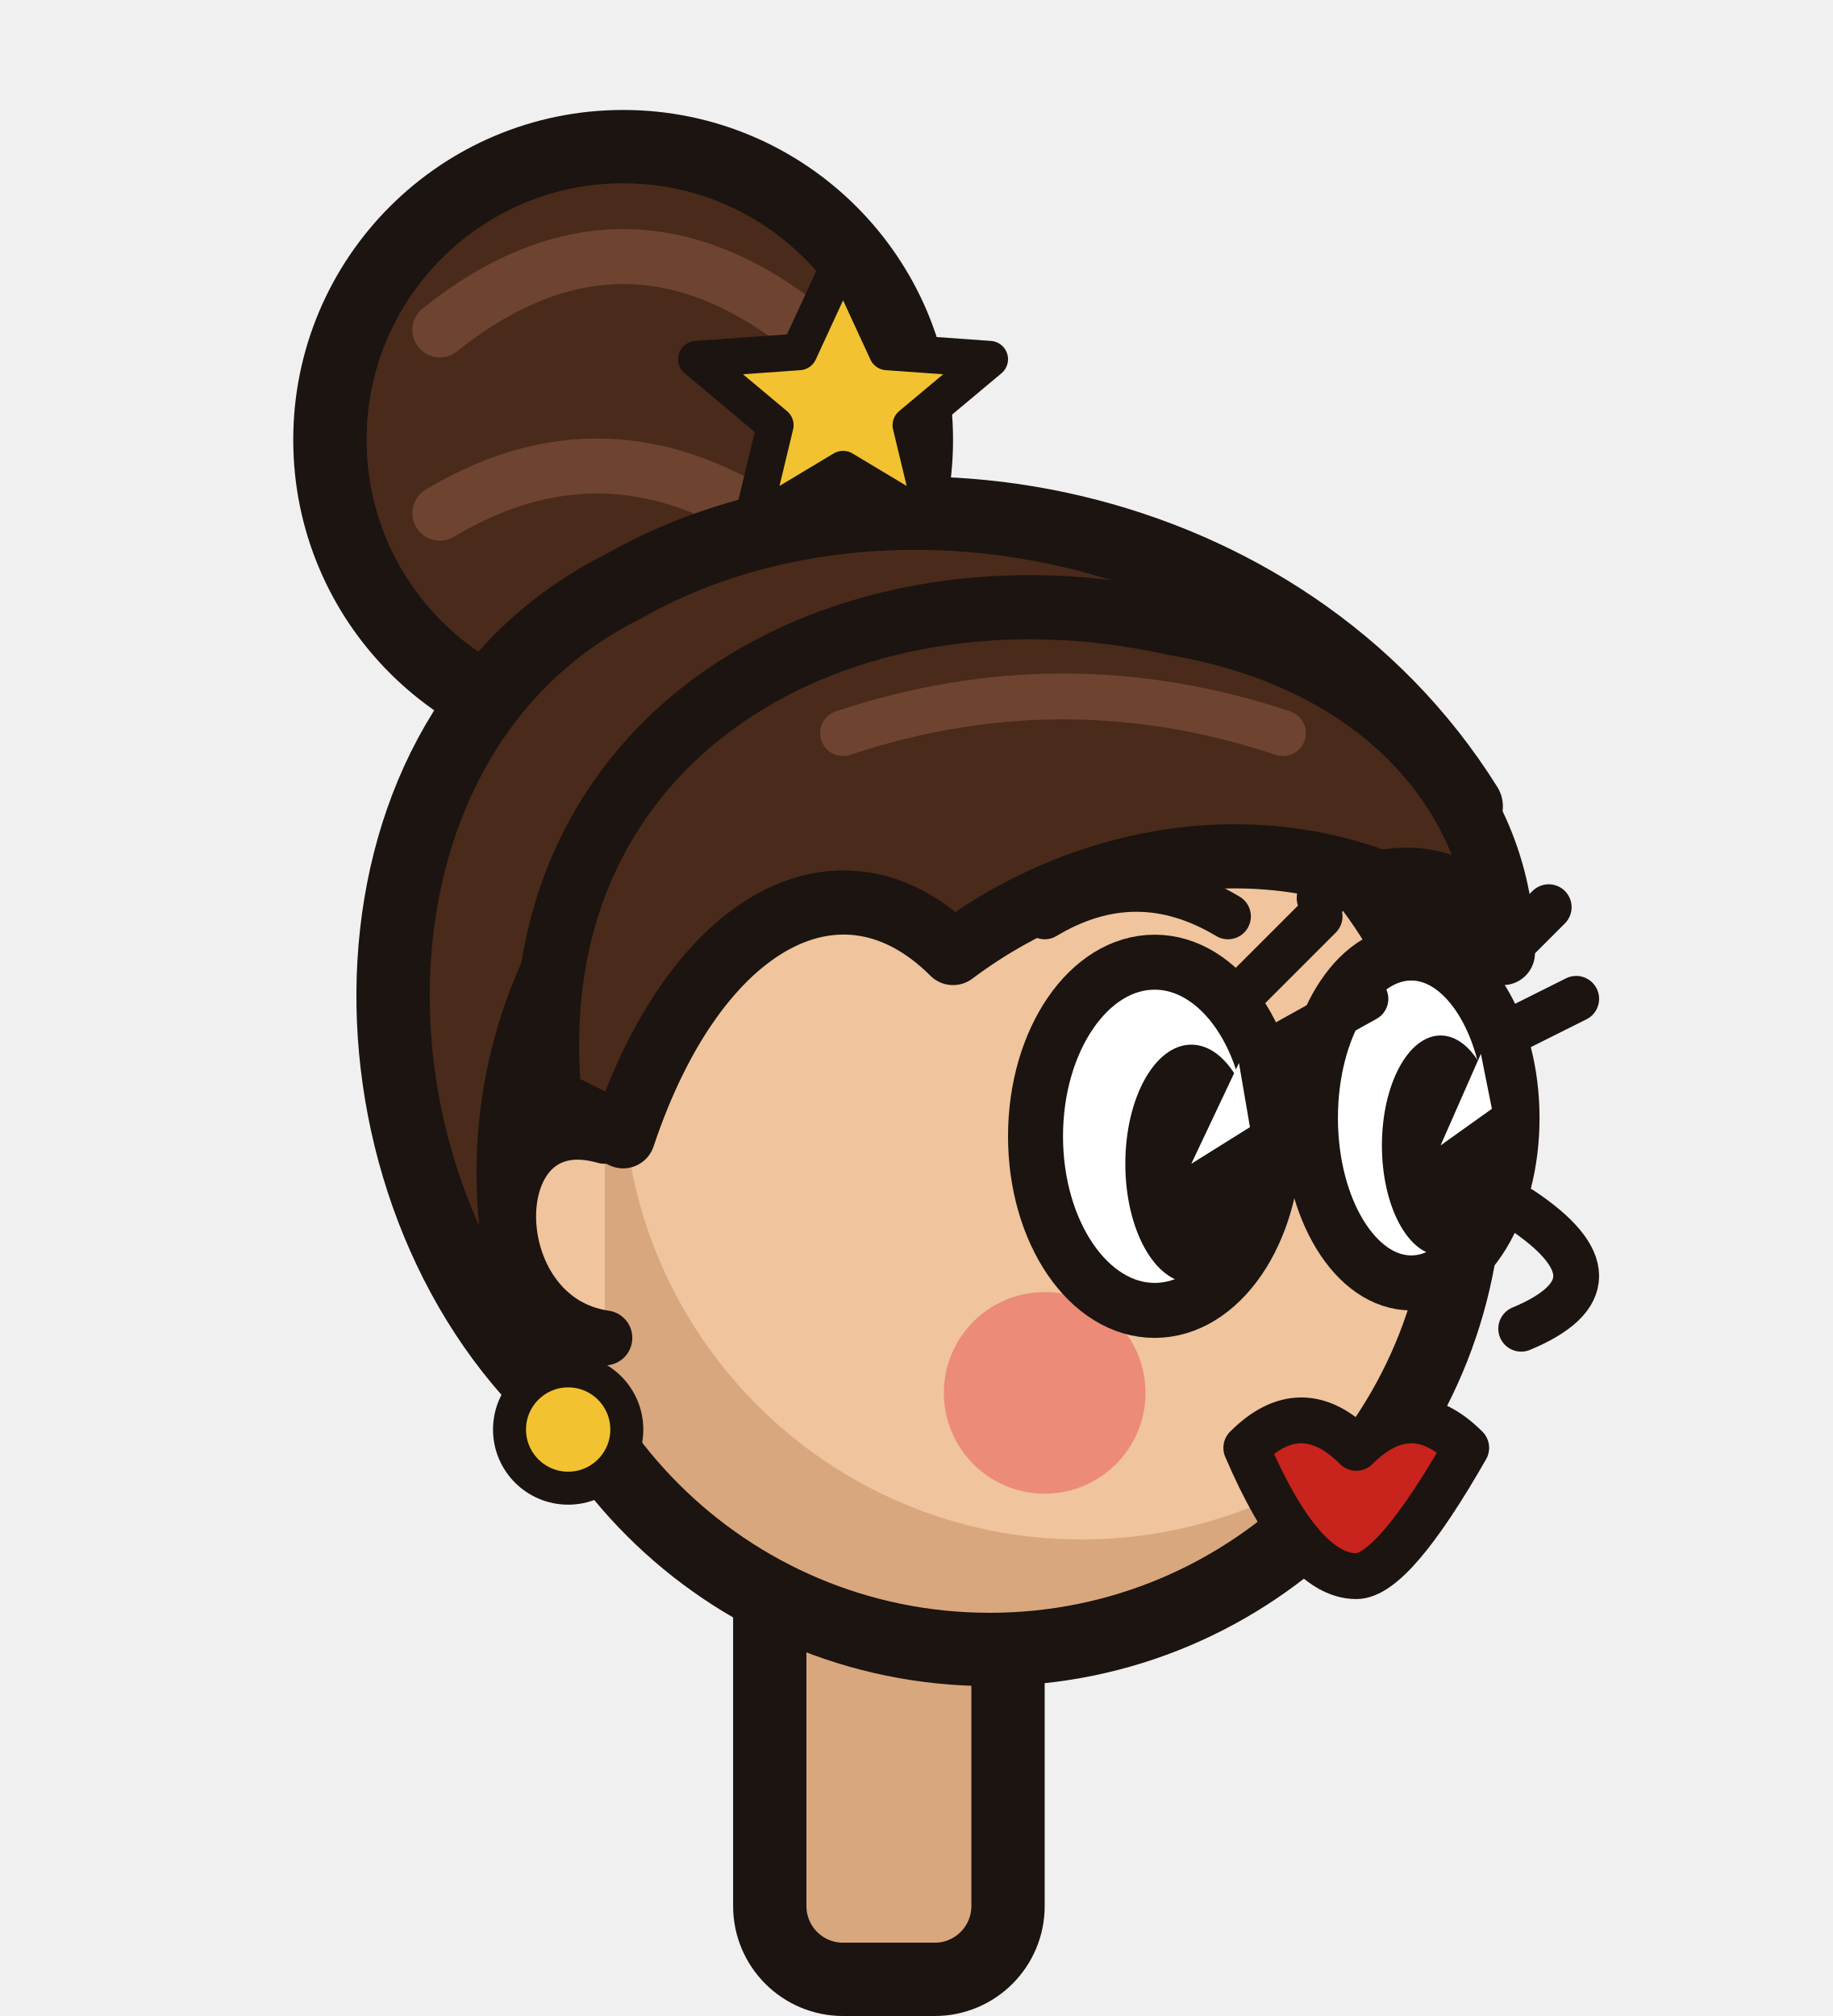
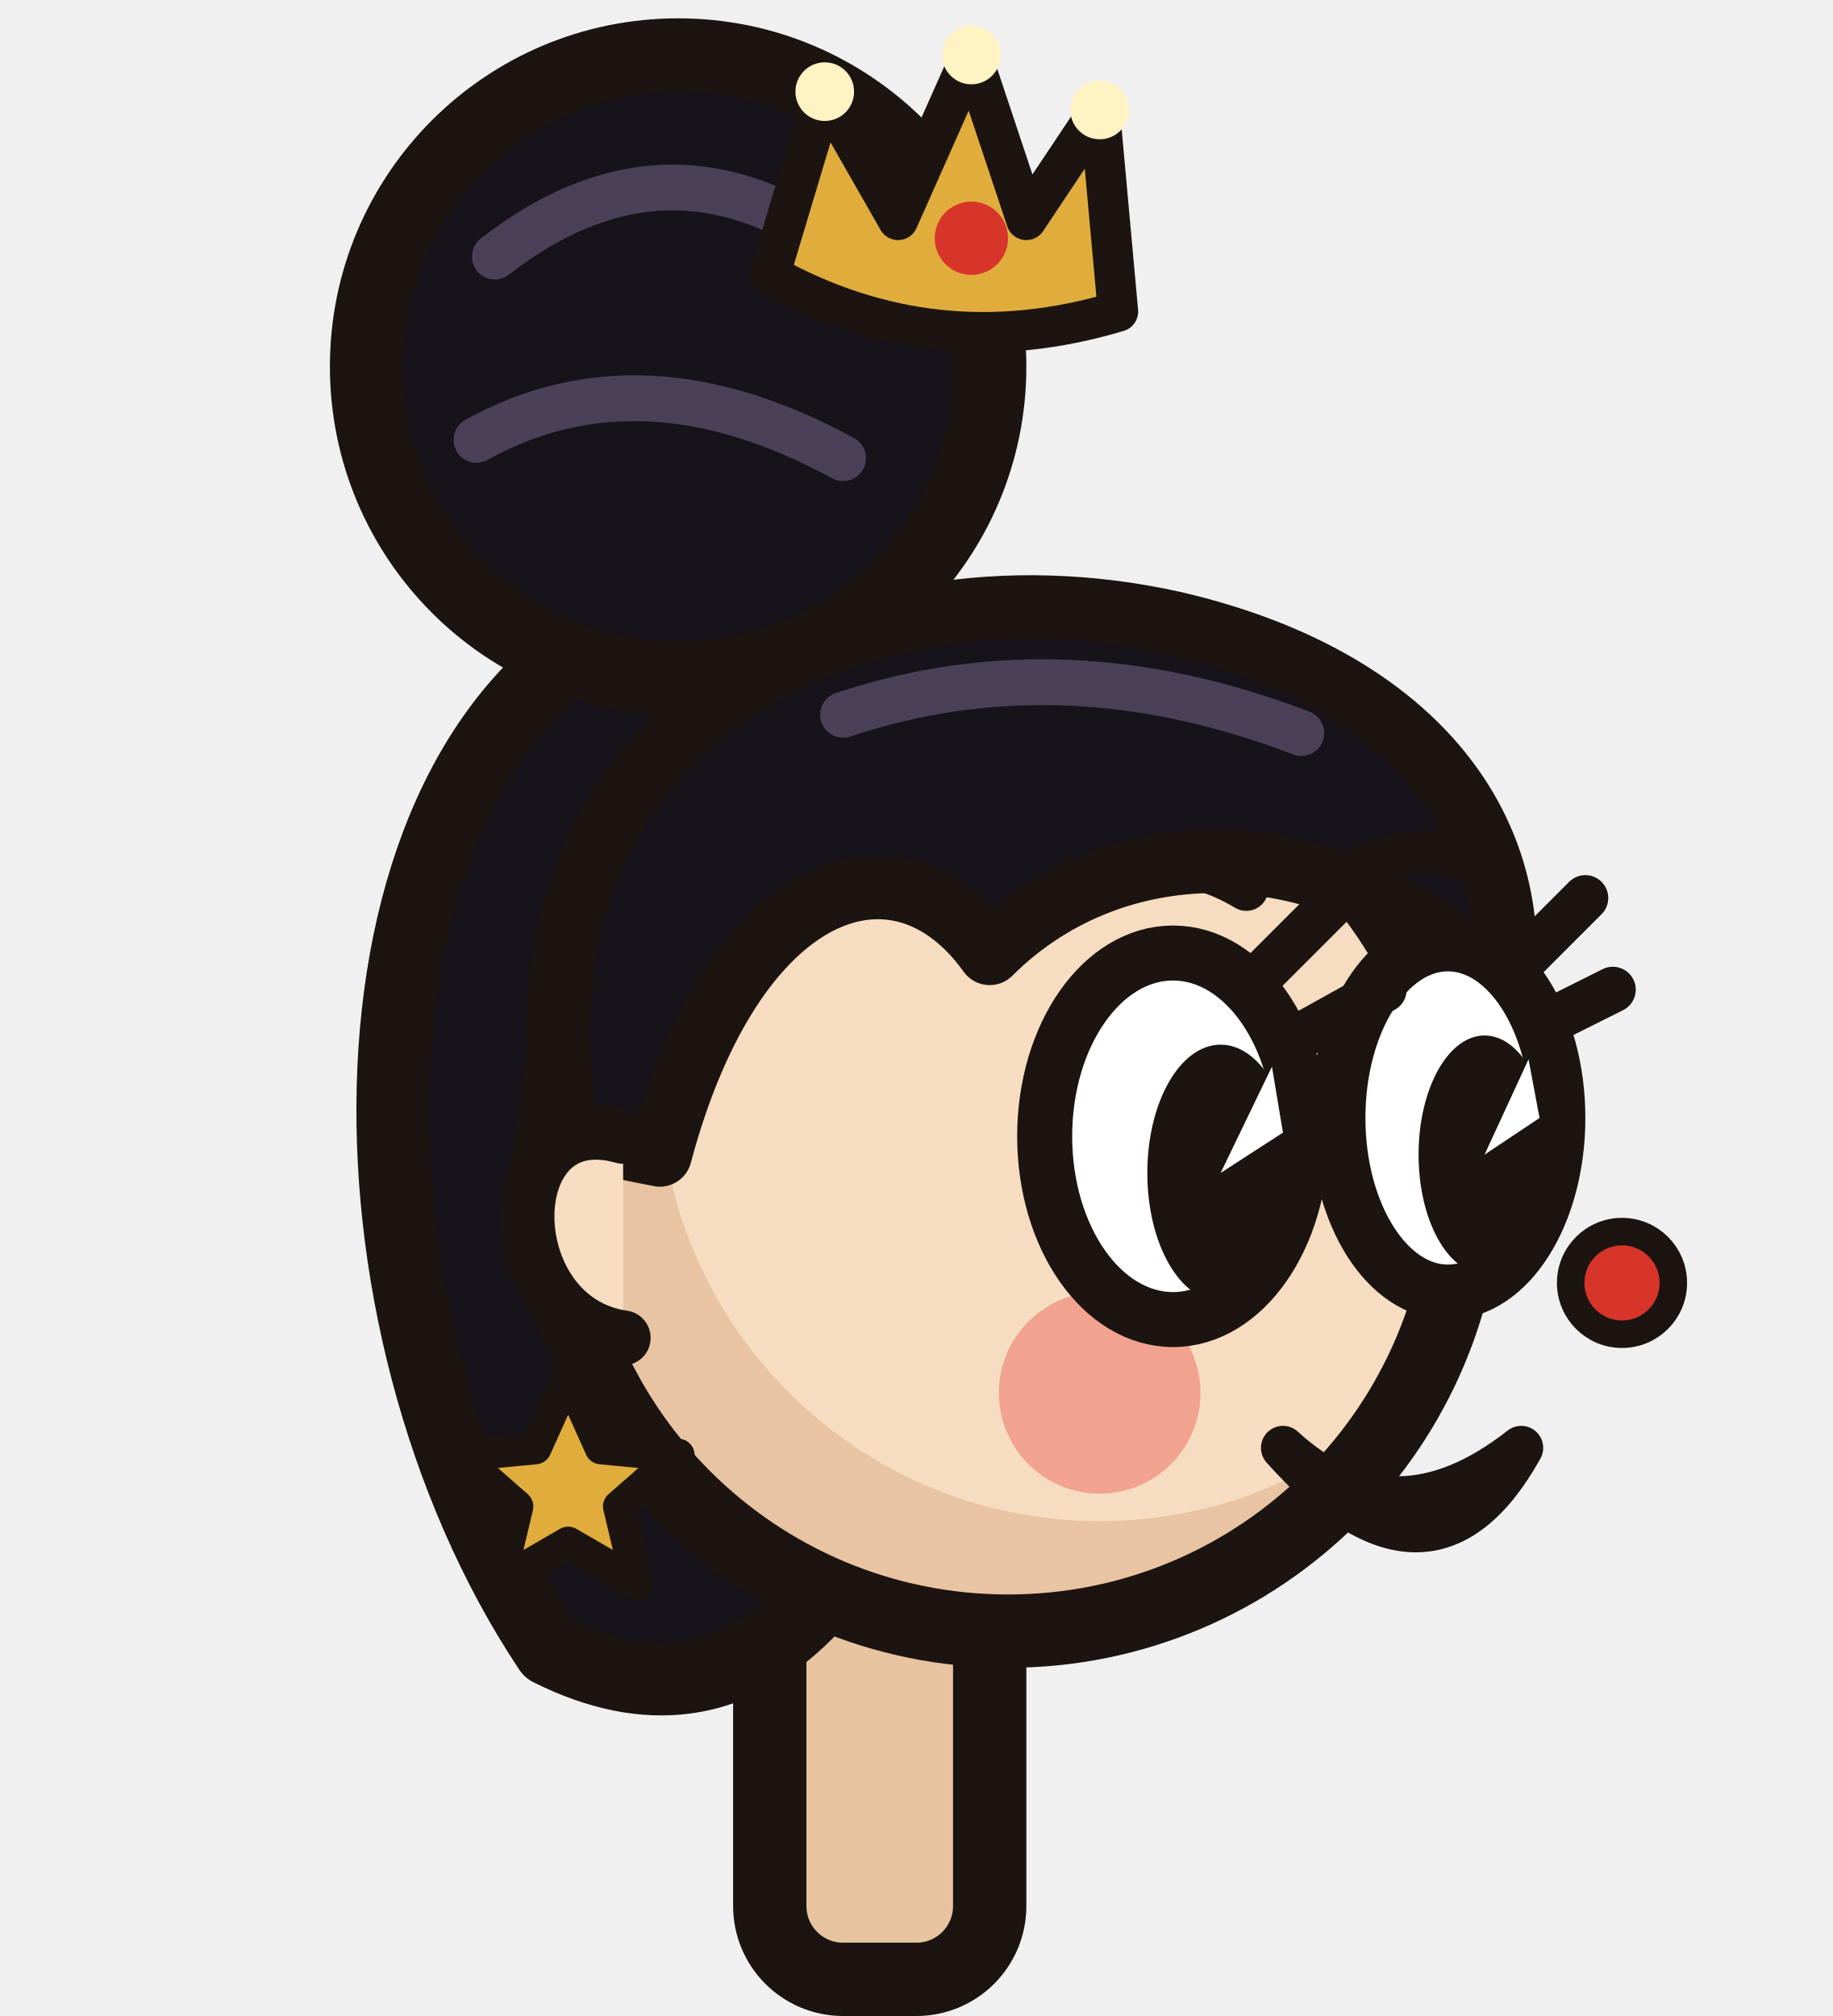
<svg xmlns="http://www.w3.org/2000/svg" width="100" height="110" viewBox="0 0 100 110">
  <defs>
    <clipPath id="face">
-       <circle cx="54" cy="64" r="26" />
+       <circle cx="55" cy="64" r="25" />
    </clipPath>
  </defs>
-   <rect x="42" y="84" width="13" height="24" rx="4" fill="#d9a77e" stroke="#1b1410" stroke-width="4" />
-   <circle cx="34" cy="24" r="16" fill="#4a2a1a" stroke="#1b1410" stroke-width="4" />
-   <path d="M24 18 Q34 10 44 18 M24 28 Q34 22 44 30" fill="none" stroke="#6e4430" stroke-width="3" stroke-linecap="round" />
-   <path d="M30 76 C18 64 18 40 34 32 C48 24 70 28 80 44 L60 50 Z" fill="#4a2a1a" stroke="#1b1410" stroke-width="4" stroke-linejoin="round" />
-   <circle cx="54" cy="64" r="26" fill="#d9a77e" />
+   <rect x="42" y="82" width="12" height="26" rx="4" fill="#e7c3a0" stroke="#1b1410" stroke-width="4" />
+   <path d="M34 34 C18 42 18 72 30 90 Q38 94 44 88 L46 46 Z" fill="#17131a" stroke="#1b1410" stroke-width="4" stroke-linejoin="round" />
+   <circle cx="37" cy="20" r="17" fill="#17131a" stroke="#1b1410" stroke-width="4" />
+   <path d="M27 14 Q36 7 45 13 M26 24 Q35 19 46 25" fill="none" stroke="#4a4057" stroke-width="2.5" stroke-linecap="round" />
+   <path d="M42 15 L45 5 L49 12 L53 3 L56 12 L60 6 L61 17 Q51 20 42 15 Z" fill="#e0ad3c" stroke="#1b1410" stroke-width="2.2" stroke-linejoin="round" />
+   <circle cx="53" cy="13" r="2" fill="#d8352a" />
+   <circle cx="45" cy="5" r="1.6" fill="#fff3c4" />
+   <circle cx="53" cy="3" r="1.6" fill="#fff3c4" />
+   <circle cx="60" cy="6" r="1.6" fill="#fff3c4" />
+   <circle cx="55" cy="64" r="25" fill="#e8c4a2" />
  <g clip-path="url(#face)">
-     <circle cx="59" cy="59" r="25" fill="#f0c49c" />
+     <circle cx="60" cy="59" r="24" fill="#f6dcc0" />
  </g>
-   <circle cx="54" cy="64" r="26" fill="none" stroke="#1b1410" stroke-width="4" />
-   <path d="M30 60 C28 40 46 30 64 34 C76 36 82 44 82 52 C72 44 60 46 52 52 C46 46 38 50 34 62 Z" fill="#4a2a1a" stroke="#1b1410" stroke-width="3.5" stroke-linejoin="round" />
-   <path d="M46 40 Q58 36 70 40" fill="none" stroke="#6e4430" stroke-width="2.5" stroke-linecap="round" />
-   <path d="M33 62 C26 60 26 72 33 73" fill="#f0c49c" stroke="#1b1410" stroke-width="3" stroke-linecap="round" />
-   <circle cx="31" cy="78" r="3.2" fill="#f2c230" stroke="#1b1410" stroke-width="1.8" />
-   <circle cx="57" cy="76" r="5.5" fill="#e8746a" opacity="0.7" />
-   <path d="M57 50 Q62 47 67 50 M72 49 Q77 46 81 49" fill="none" stroke="#1b1410" stroke-width="2.5" stroke-linecap="round" />
-   <ellipse cx="63" cy="62" rx="6.5" ry="9.5" fill="#ffffff" stroke="#1b1410" stroke-width="3" />
-   <ellipse cx="77" cy="61" rx="5.5" ry="9" fill="#ffffff" stroke="#1b1410" stroke-width="3" />
-   <ellipse cx="65" cy="63.5" rx="3.6" ry="6.5" fill="#1b1410" />
-   <ellipse cx="78.6" cy="62.5" rx="3.2" ry="6" fill="#1b1410" />
-   <path d="M65 63.5 L67.6 58 L68.2 61.5 Z" fill="#ffffff" />
-   <path d="M78.6 62.5 L80.8 57.5 L81.4 60.5 Z" fill="#ffffff" />
-   <path d="M68 54 L72 50 M70 57 L74.5 54.5 M81 53 L84.5 49.5 M82 56.5 L86 54.5" stroke="#1b1410" stroke-width="2.5" stroke-linecap="round" />
-   <path d="M83 66 Q89 70 83 72.5" fill="none" stroke="#1b1410" stroke-width="2.5" stroke-linecap="round" />
-   <path d="M68 79 Q71 76 74 79 Q77 76 80 79 Q76 86 74 86 Q71 86 68 79 Z" fill="#c8231c" stroke="#1b1410" stroke-width="2.5" stroke-linejoin="round" />
-   <path d="M46 14 L48.4 19.2 L54 19.6 L49.7 23.2 L51 28.6 L46 25.6 L41 28.6 L42.3 23.2 L38 19.6 L43.6 19.2 Z" fill="#f2c230" stroke="#1b1410" stroke-width="2" stroke-linejoin="round" />
+   <circle cx="55" cy="64" r="25" fill="none" stroke="#1b1410" stroke-width="4" />
+   <path d="M31 62 C27 40 46 30 64 34 C77 37 83 45 82 54 C73 45 61 45 54 52 C49 45 40 48 36 63 Z" fill="#17131a" stroke="#1b1410" stroke-width="3.5" stroke-linejoin="round" />
+   <path d="M46 39 Q58 35 71 40" fill="none" stroke="#4a4057" stroke-width="2.5" stroke-linecap="round" />
+   <path d="M34 62 C27 60 27 72 34 73" fill="#f6dcc0" stroke="#1b1410" stroke-width="3" stroke-linecap="round" />
+   <path d="M31 75 L32.8 79 L37 79.4 L33.8 82.2 L34.8 86.4 L31 84.2 L27.2 86.4 L28.2 82.2 L25 79.4 L29.2 79 Z" fill="#e0ad3c" stroke="#1b1410" stroke-width="1.8" stroke-linejoin="round" />
+   <circle cx="60" cy="76" r="5.5" fill="#ef8a7c" opacity="0.7" />
+   <path d="M58 49 Q63 45.5 68 48.5 M73 48 Q78 45 82 48" fill="none" stroke="#1b1410" stroke-width="2.4" stroke-linecap="round" />
+   <ellipse cx="64" cy="62" rx="7" ry="10" fill="#ffffff" stroke="#1b1410" stroke-width="3" />
+   <ellipse cx="79" cy="61" rx="6" ry="9.5" fill="#ffffff" stroke="#1b1410" stroke-width="3" />
+   <ellipse cx="66.6" cy="64" rx="4" ry="7" fill="#1b1410" />
+   <ellipse cx="81" cy="63" rx="3.6" ry="6.5" fill="#1b1410" />
+   <path d="M66.6 64 L69.4 58.2 L70 61.8 Z" fill="#ffffff" />
+   <path d="M81 63 L83.4 57.8 L84 61 Z" fill="#ffffff" />
+   <path d="M69 53 L73 49 M71 56.5 L75.5 54 M83 52.5 L86.5 49 M84 56 L88 54" stroke="#1b1410" stroke-width="2.5" stroke-linecap="round" />
+   <circle cx="88.5" cy="70" r="2.8" fill="#d8352a" stroke="#1b1410" stroke-width="1.5" />
+   <path d="M70 79 Q76 84.5 83 79 Q78 88 70 79 Z" fill="#c8231c" stroke="#1b1410" stroke-width="2.4" stroke-linejoin="round" />
</svg>
